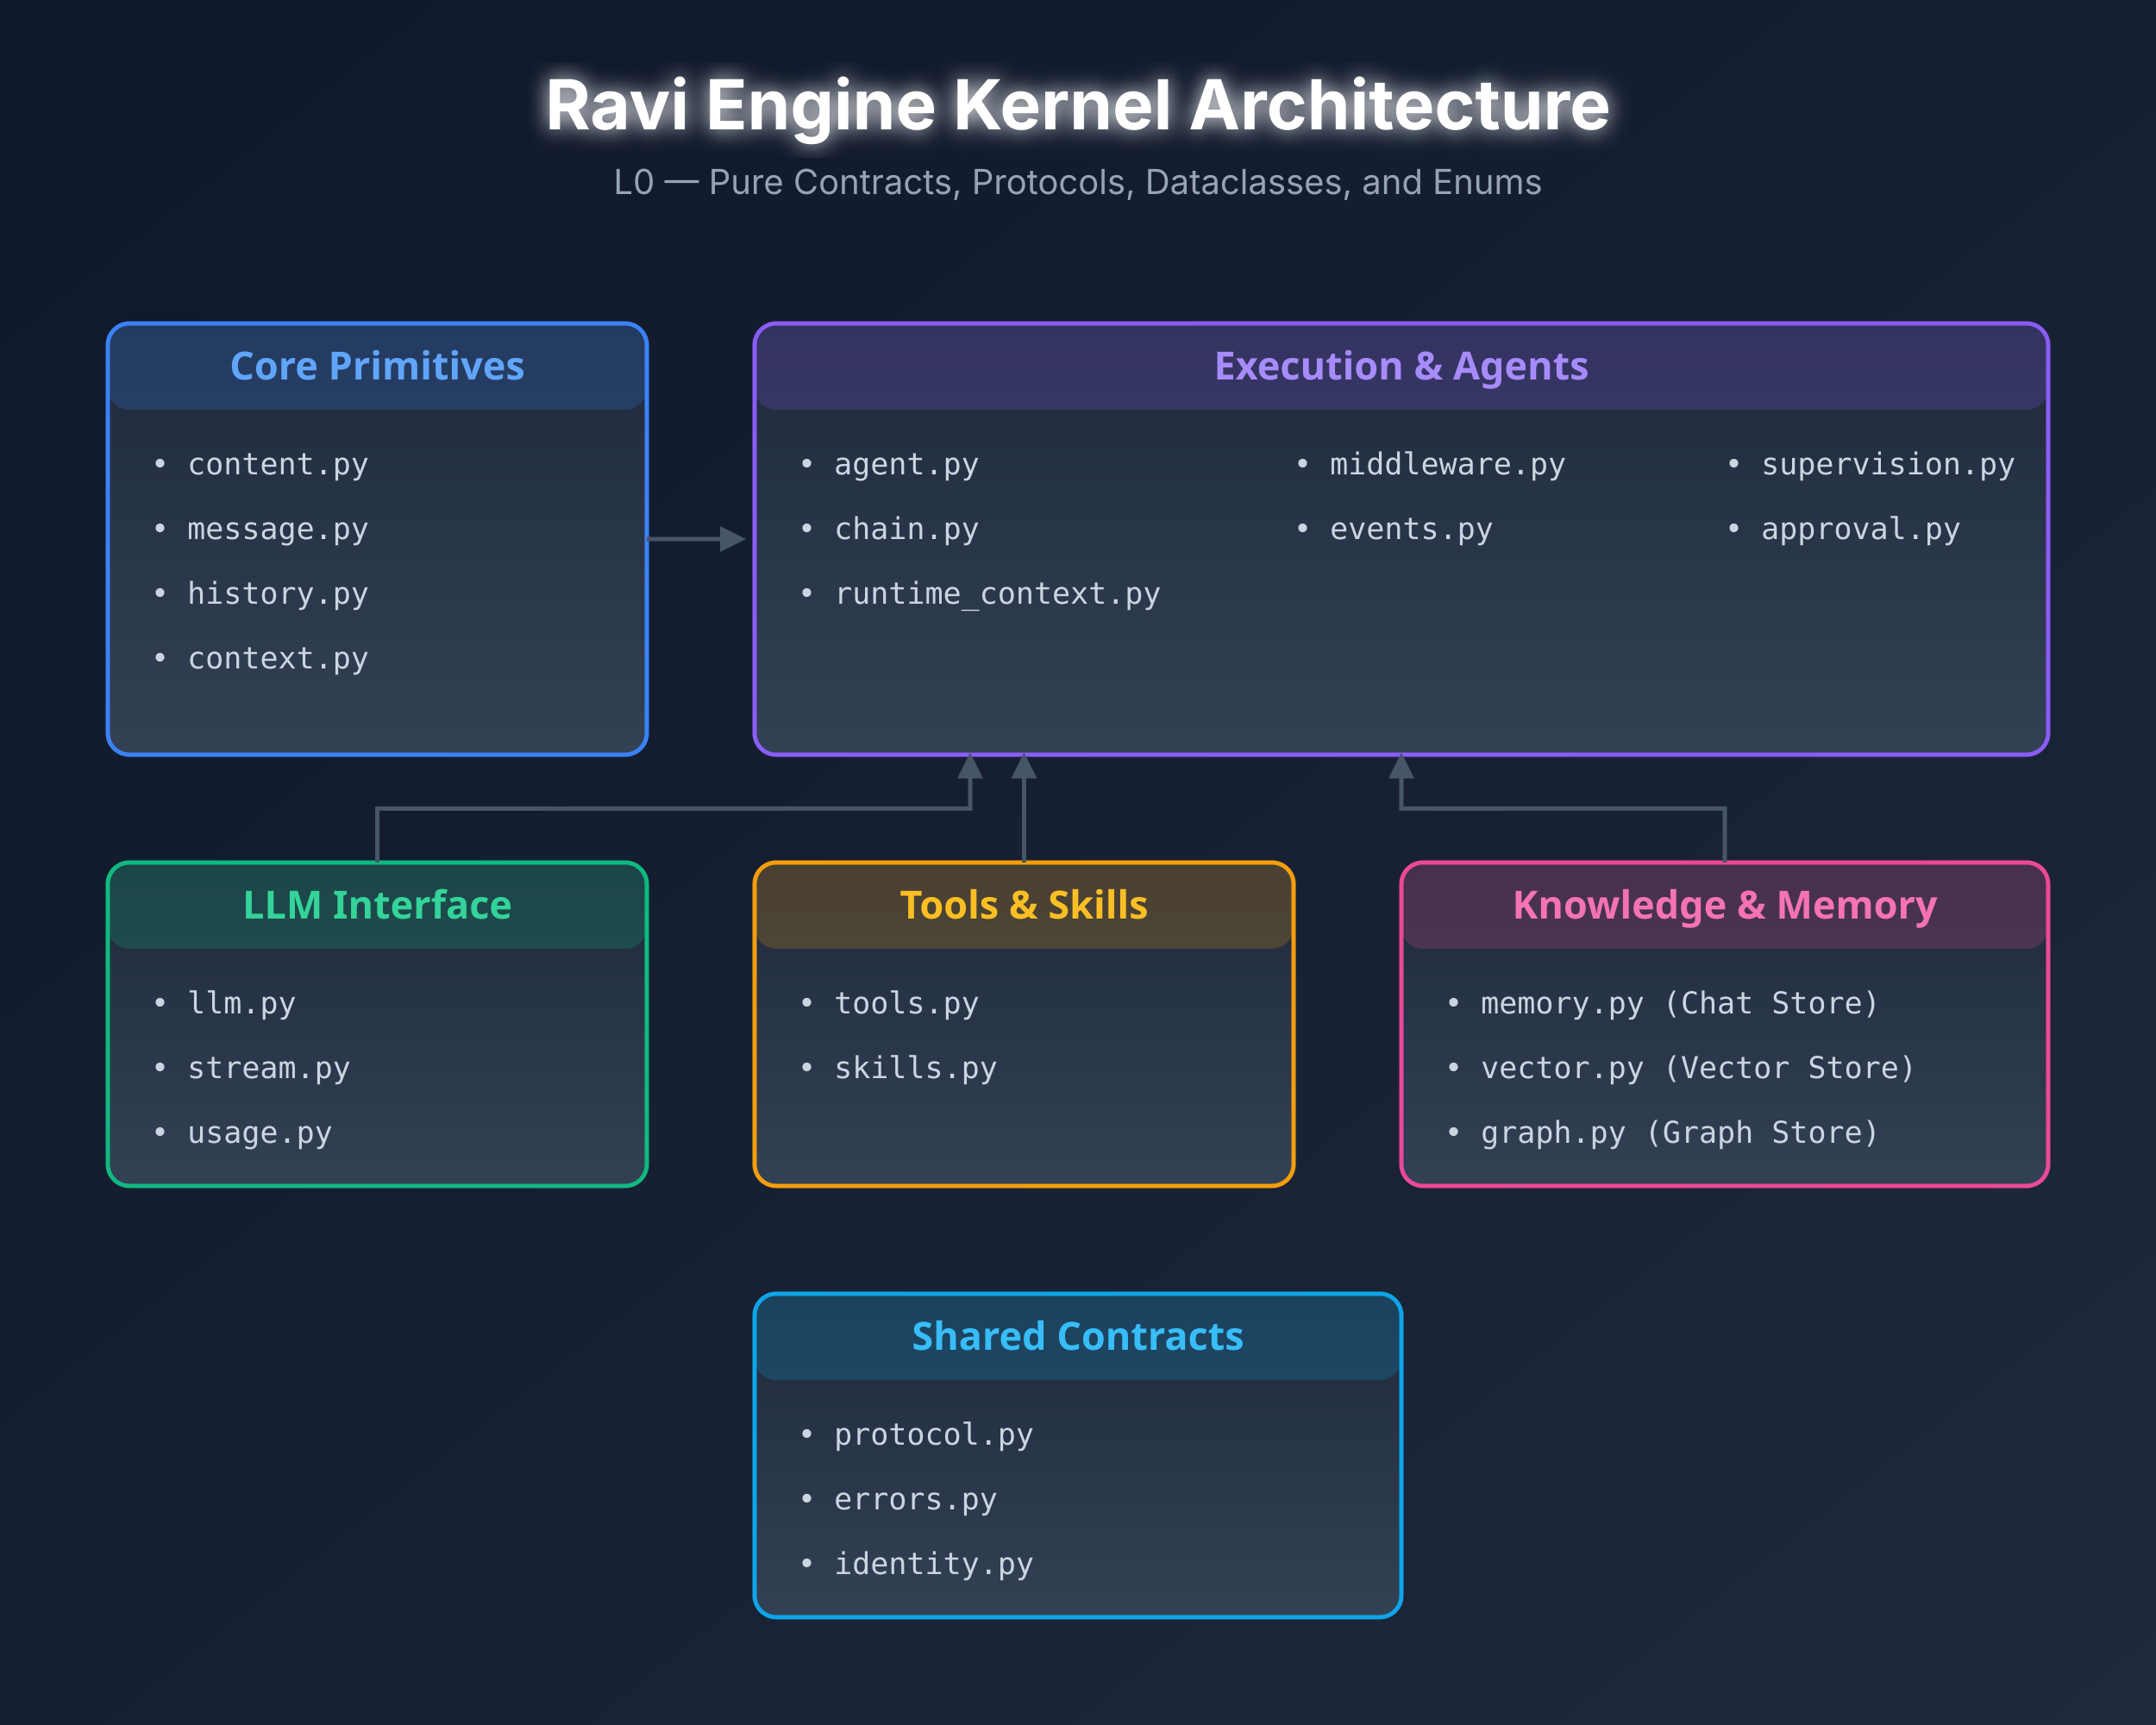
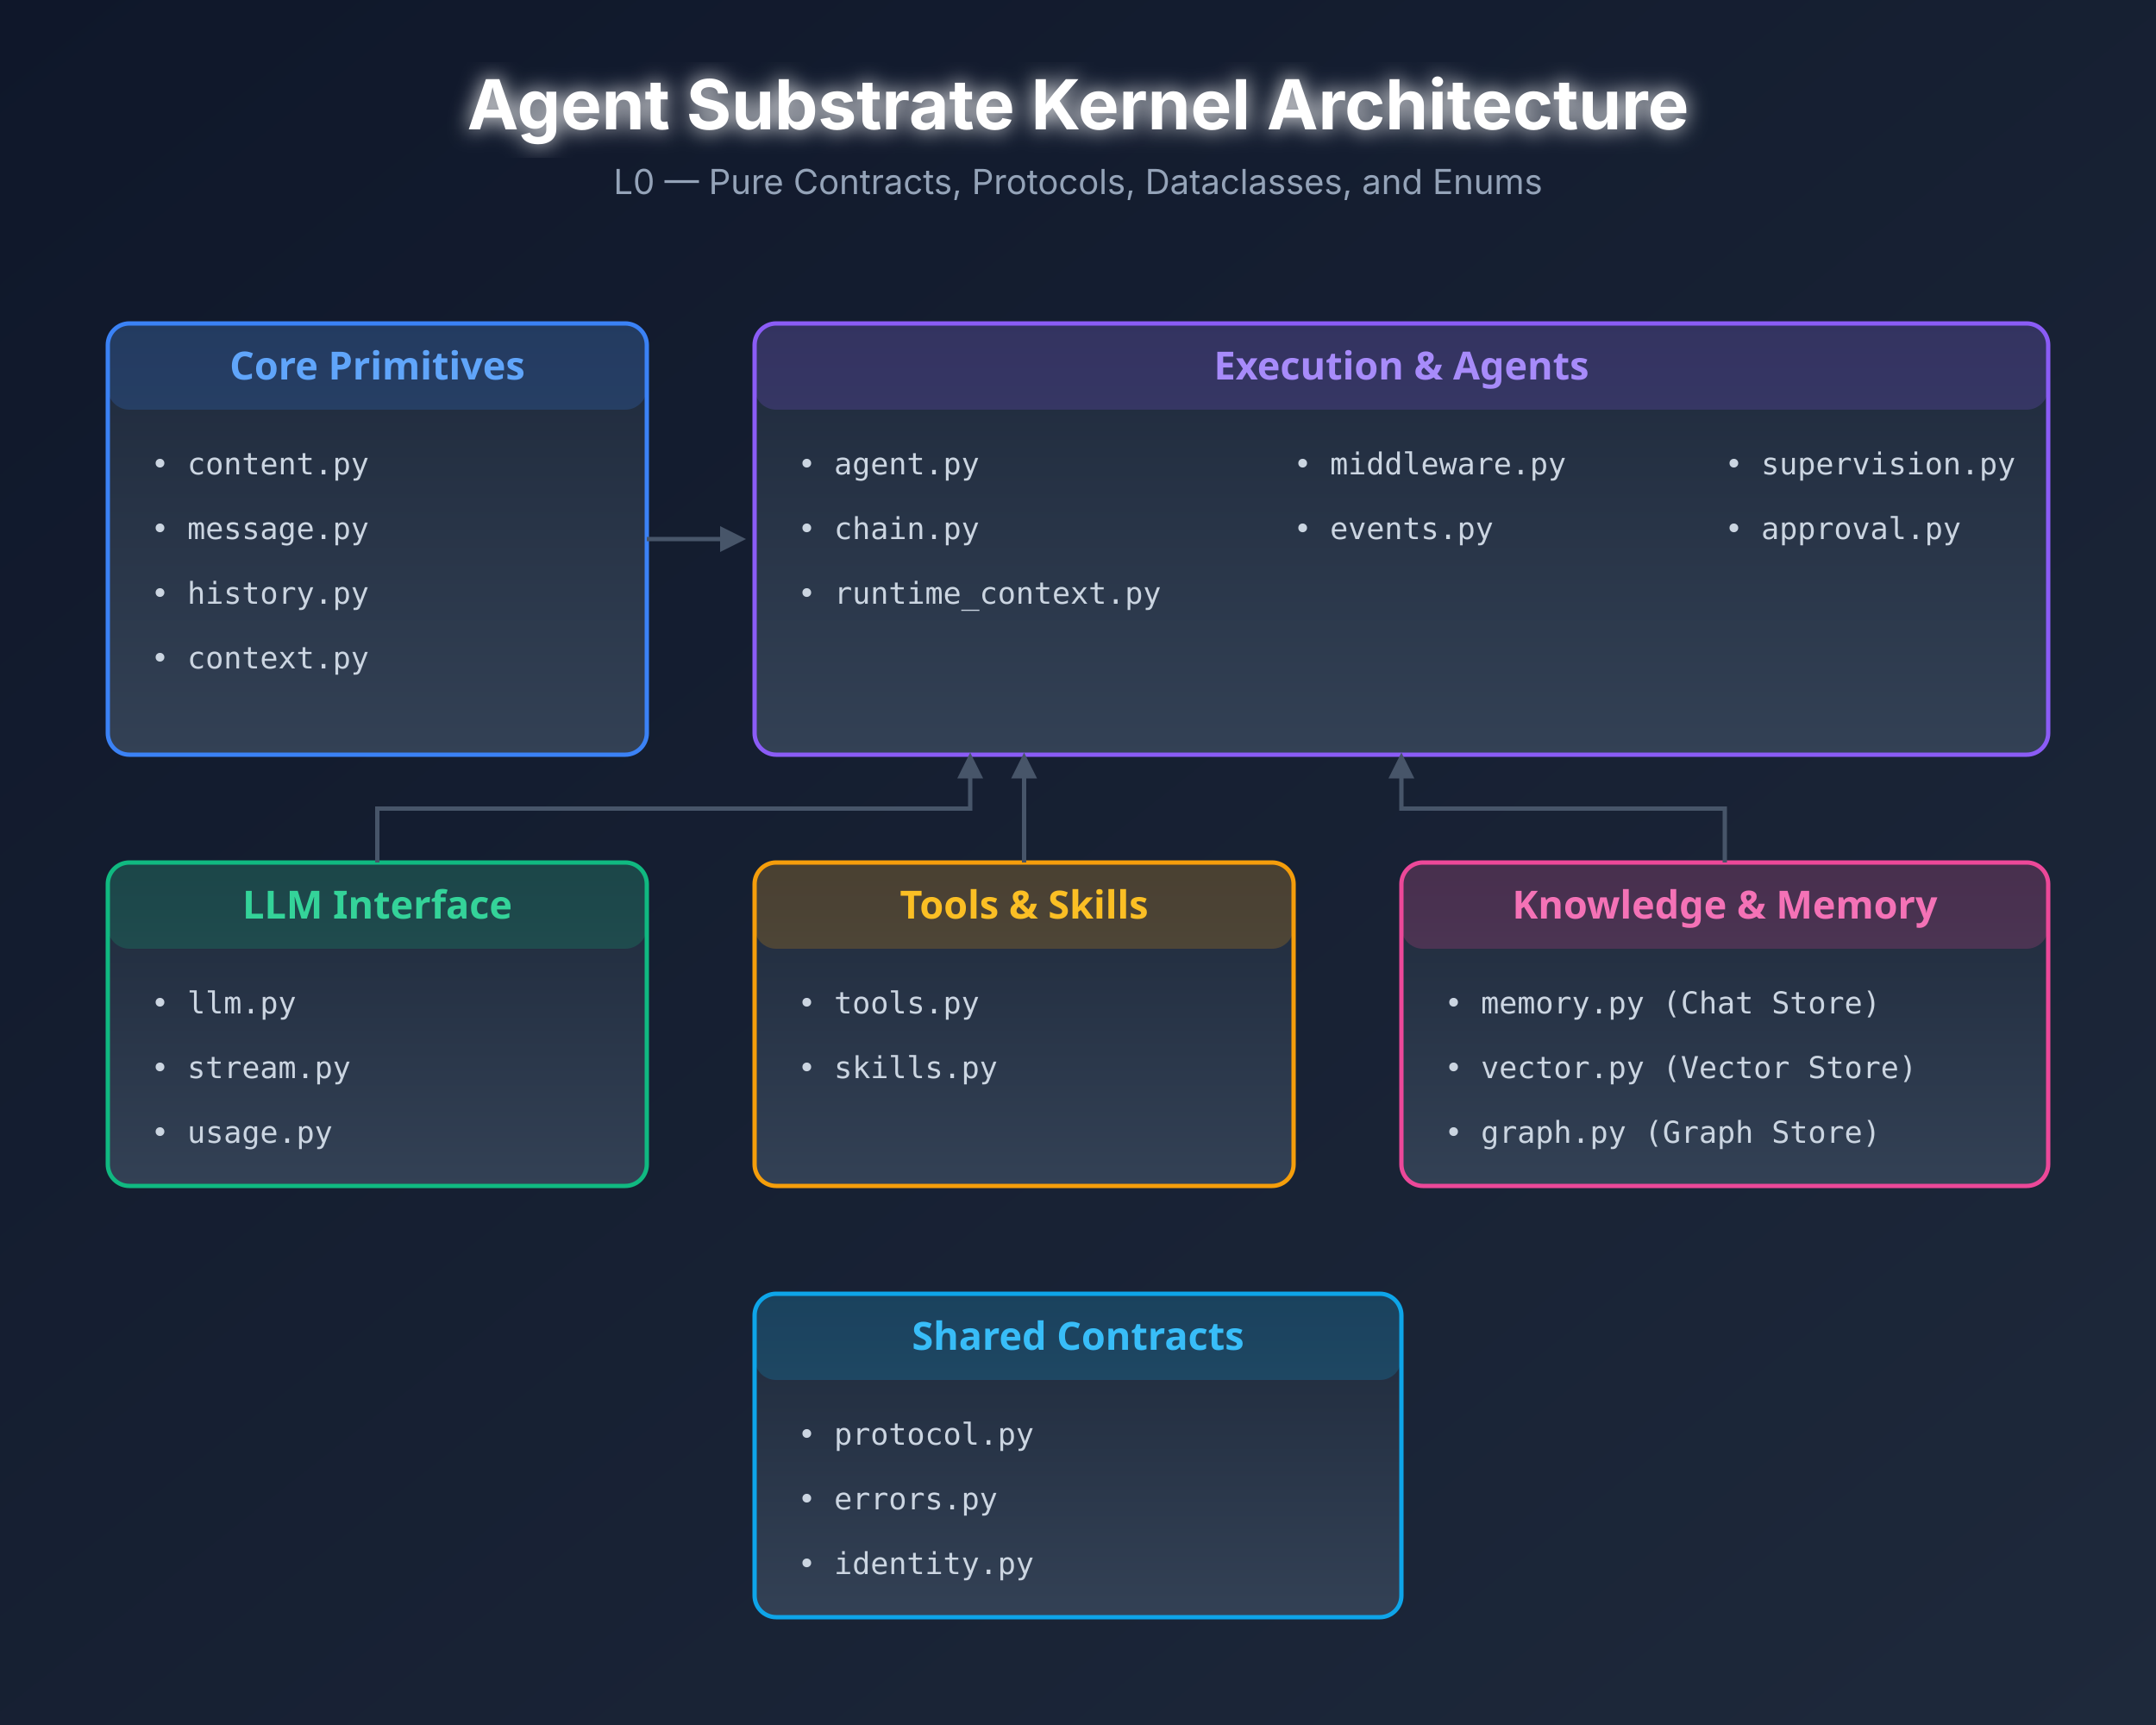
<svg xmlns="http://www.w3.org/2000/svg" viewBox="0 0 1000 800" width="100%" height="100%">
  <defs>
    <linearGradient id="bg-grad" x1="0%" y1="0%" x2="100%" y2="100%">
      <stop offset="0%" stop-color="#0f172a" />
      <stop offset="100%" stop-color="#1e293b" />
    </linearGradient>
    <linearGradient id="primary-grad" x1="0%" y1="0%" x2="100%" y2="100%">
      <stop offset="0%" stop-color="#3b82f6" />
      <stop offset="100%" stop-color="#8b5cf6" />
    </linearGradient>
    <linearGradient id="box-grad" x1="0%" y1="0%" x2="0%" y2="100%">
      <stop offset="0%" stop-color="#1e293b" />
      <stop offset="100%" stop-color="#334155" />
    </linearGradient>
    <filter id="glow" x="-20%" y="-20%" width="140%" height="140%">
      <feGaussianBlur stdDeviation="5" result="blur" />
      <feComposite in="SourceGraphic" in2="blur" operator="over" />
    </filter>
    <marker id="arrow" viewBox="0 0 10 10" refX="5" refY="5" markerWidth="6" markerHeight="6" orient="auto-start-reverse">
      <path d="M 0 0 L 10 5 L 0 10 z" fill="#475569" />
    </marker>
  </defs>
  <rect width="1000" height="800" fill="url(#bg-grad)" />
-   <text x="500" y="60" font-family="system-ui, -apple-system, sans-serif" font-size="32" font-weight="bold" fill="#ffffff" text-anchor="middle" filter="url(#glow)">Ravi Engine Kernel Architecture</text>
+   <text x="500" y="60" font-family="system-ui, -apple-system, sans-serif" font-size="32" font-weight="bold" fill="#ffffff" text-anchor="middle" filter="url(#glow)">Agent Substrate Kernel Architecture</text>
  <text x="500" y="90" font-family="system-ui, -apple-system, sans-serif" font-size="16" fill="#94a3b8" text-anchor="middle">L0 — Pure Contracts, Protocols, Dataclasses, and Enums</text>
  <g transform="translate(50, 150)">
    <rect width="250" height="200" rx="10" fill="url(#box-grad)" stroke="#3b82f6" stroke-width="2" />
    <rect width="250" height="40" rx="10" fill="#3b82f6" fill-opacity="0.2" />
    <text x="125" y="26" font-family="sans-serif" font-size="18" font-weight="bold" fill="#60a5fa" text-anchor="middle">Core Primitives</text>
    <text x="20" y="70" font-family="monospace" font-size="14" fill="#cbd5e1">• content.py</text>
    <text x="20" y="100" font-family="monospace" font-size="14" fill="#cbd5e1">• message.py</text>
    <text x="20" y="130" font-family="monospace" font-size="14" fill="#cbd5e1">• history.py</text>
    <text x="20" y="160" font-family="monospace" font-size="14" fill="#cbd5e1">• context.py</text>
  </g>
  <g transform="translate(350, 150)">
    <rect width="600" height="200" rx="10" fill="url(#box-grad)" stroke="#8b5cf6" stroke-width="2" />
    <rect width="600" height="40" rx="10" fill="#8b5cf6" fill-opacity="0.2" />
    <text x="300" y="26" font-family="sans-serif" font-size="18" font-weight="bold" fill="#a78bfa" text-anchor="middle">Execution &amp; Agents</text>
    <g transform="translate(20, 70)">
      <text x="0" y="0" font-family="monospace" font-size="14" fill="#cbd5e1">• agent.py</text>
      <text x="0" y="30" font-family="monospace" font-size="14" fill="#cbd5e1">• chain.py</text>
      <text x="0" y="60" font-family="monospace" font-size="14" fill="#cbd5e1">• runtime_context.py</text>
    </g>
    <g transform="translate(250, 70)">
      <text x="0" y="0" font-family="monospace" font-size="14" fill="#cbd5e1">• middleware.py</text>
      <text x="0" y="30" font-family="monospace" font-size="14" fill="#cbd5e1">• events.py</text>
    </g>
    <g transform="translate(450, 70)">
      <text x="0" y="0" font-family="monospace" font-size="14" fill="#cbd5e1">• supervision.py</text>
      <text x="0" y="30" font-family="monospace" font-size="14" fill="#cbd5e1">• approval.py</text>
    </g>
  </g>
  <g transform="translate(50, 400)">
    <rect width="250" height="150" rx="10" fill="url(#box-grad)" stroke="#10b981" stroke-width="2" />
    <rect width="250" height="40" rx="10" fill="#10b981" fill-opacity="0.2" />
    <text x="125" y="26" font-family="sans-serif" font-size="18" font-weight="bold" fill="#34d399" text-anchor="middle">LLM Interface</text>
    <text x="20" y="70" font-family="monospace" font-size="14" fill="#cbd5e1">• llm.py</text>
    <text x="20" y="100" font-family="monospace" font-size="14" fill="#cbd5e1">• stream.py</text>
    <text x="20" y="130" font-family="monospace" font-size="14" fill="#cbd5e1">• usage.py</text>
  </g>
  <g transform="translate(350, 400)">
    <rect width="250" height="150" rx="10" fill="url(#box-grad)" stroke="#f59e0b" stroke-width="2" />
    <rect width="250" height="40" rx="10" fill="#f59e0b" fill-opacity="0.2" />
    <text x="125" y="26" font-family="sans-serif" font-size="18" font-weight="bold" fill="#fbbf24" text-anchor="middle">Tools &amp; Skills</text>
    <text x="20" y="70" font-family="monospace" font-size="14" fill="#cbd5e1">• tools.py</text>
    <text x="20" y="100" font-family="monospace" font-size="14" fill="#cbd5e1">• skills.py</text>
  </g>
  <g transform="translate(650, 400)">
    <rect width="300" height="150" rx="10" fill="url(#box-grad)" stroke="#ec4899" stroke-width="2" />
    <rect width="300" height="40" rx="10" fill="#ec4899" fill-opacity="0.2" />
    <text x="150" y="26" font-family="sans-serif" font-size="18" font-weight="bold" fill="#f472b6" text-anchor="middle">Knowledge &amp; Memory</text>
    <text x="20" y="70" font-family="monospace" font-size="14" fill="#cbd5e1">• memory.py (Chat Store)</text>
    <text x="20" y="100" font-family="monospace" font-size="14" fill="#cbd5e1">• vector.py (Vector Store)</text>
    <text x="20" y="130" font-family="monospace" font-size="14" fill="#cbd5e1">• graph.py (Graph Store)</text>
  </g>
  <g transform="translate(350, 600)">
    <rect width="300" height="150" rx="10" fill="url(#box-grad)" stroke="#0ea5e9" stroke-width="2" />
    <rect width="300" height="40" rx="10" fill="#0ea5e9" fill-opacity="0.2" />
    <text x="150" y="26" font-family="sans-serif" font-size="18" font-weight="bold" fill="#38bdf8" text-anchor="middle">Shared Contracts</text>
    <text x="20" y="70" font-family="monospace" font-size="14" fill="#cbd5e1">• protocol.py</text>
    <text x="20" y="100" font-family="monospace" font-size="14" fill="#cbd5e1">• errors.py</text>
    <text x="20" y="130" font-family="monospace" font-size="14" fill="#cbd5e1">• identity.py</text>
  </g>
  <g stroke="#475569" stroke-width="2" fill="none" marker-end="url(#arrow)">
    <path d="M 300 250 L 340 250" />
    <path d="M 175 400 L 175 375 L 450 375 L 450 355" />
    <path d="M 475 400 L 475 355" />
    <path d="M 800 400 L 800 375 L 650 375 L 650 355" />
  </g>
</svg>
